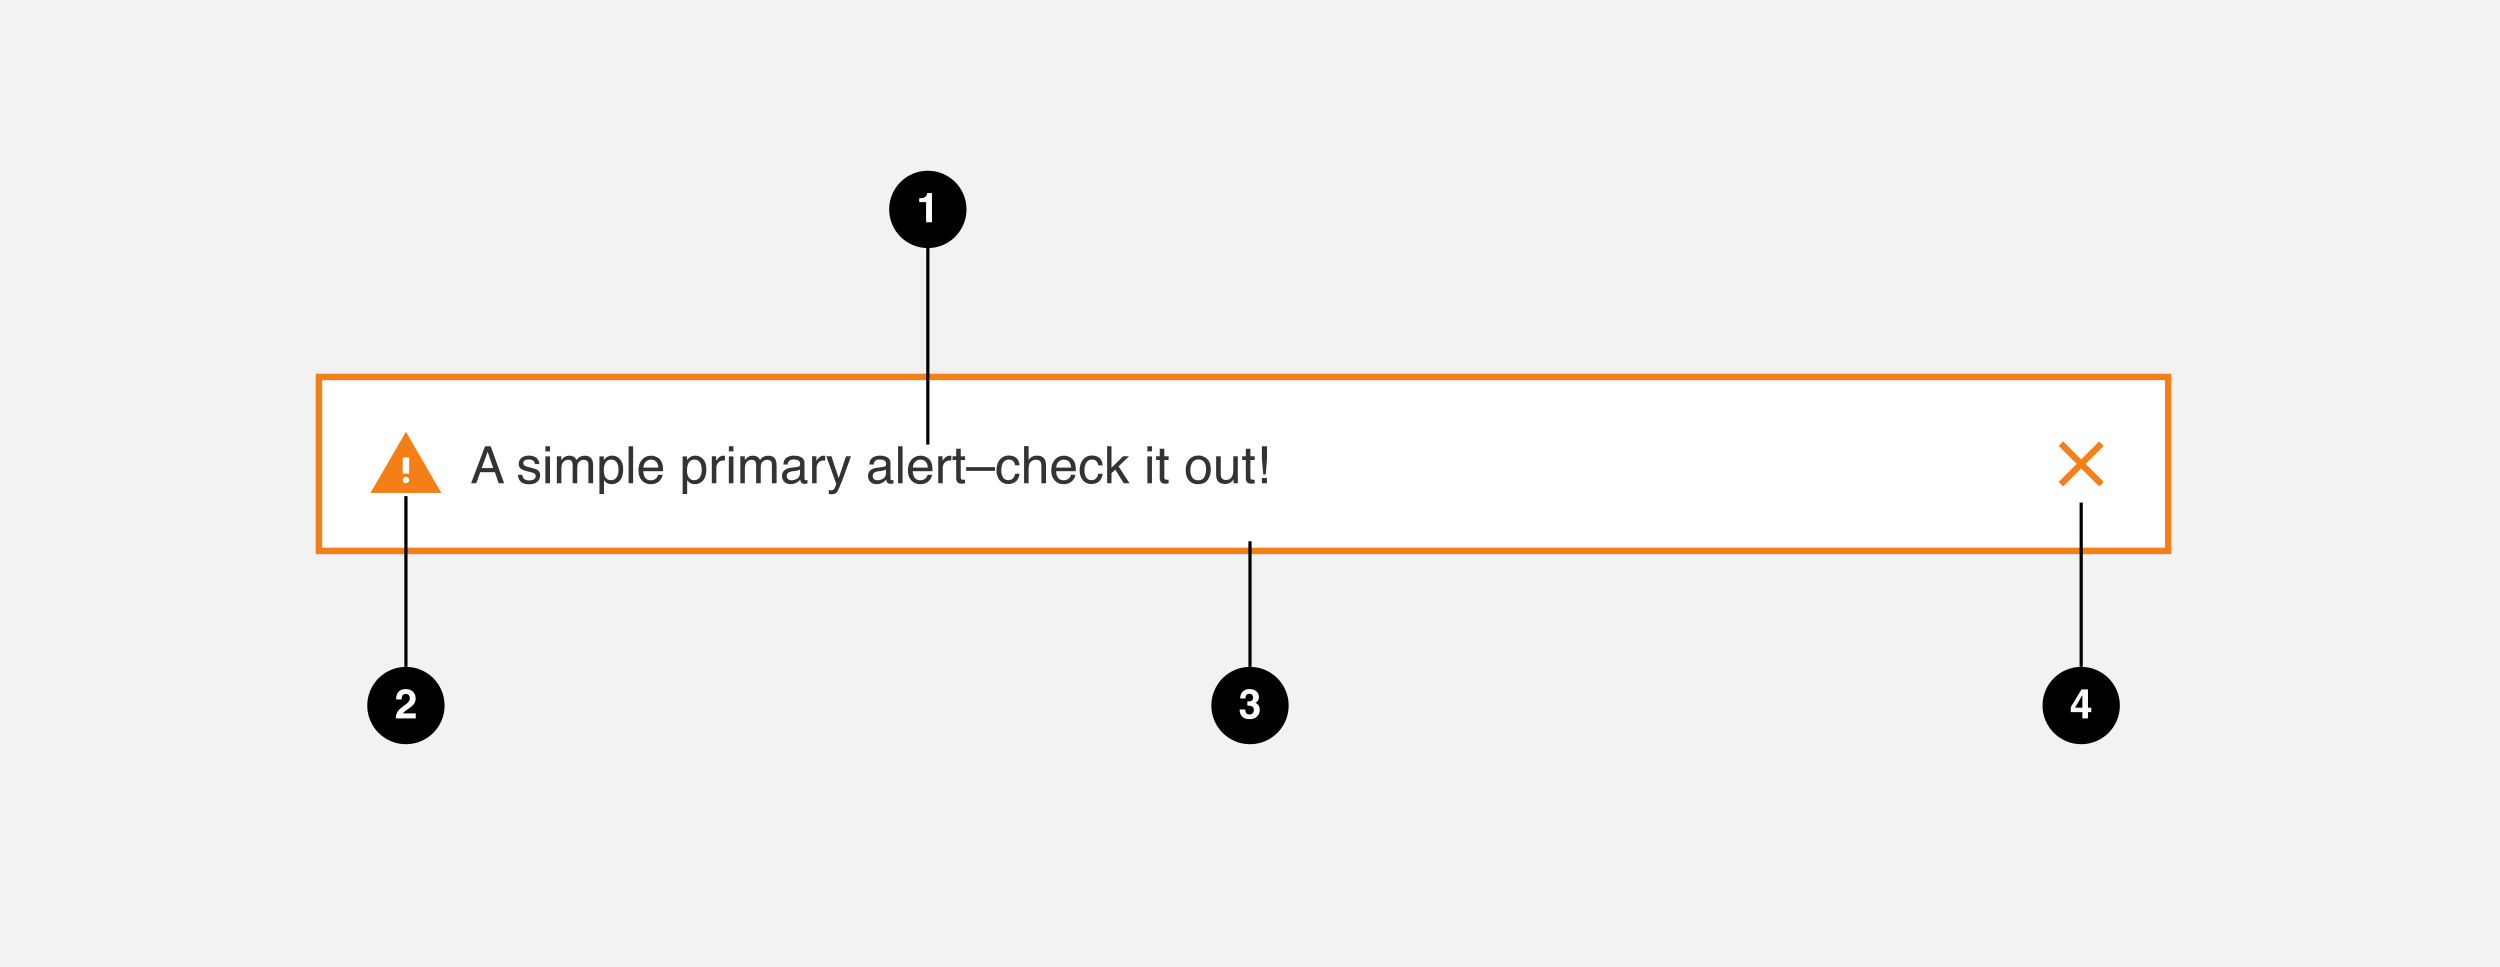
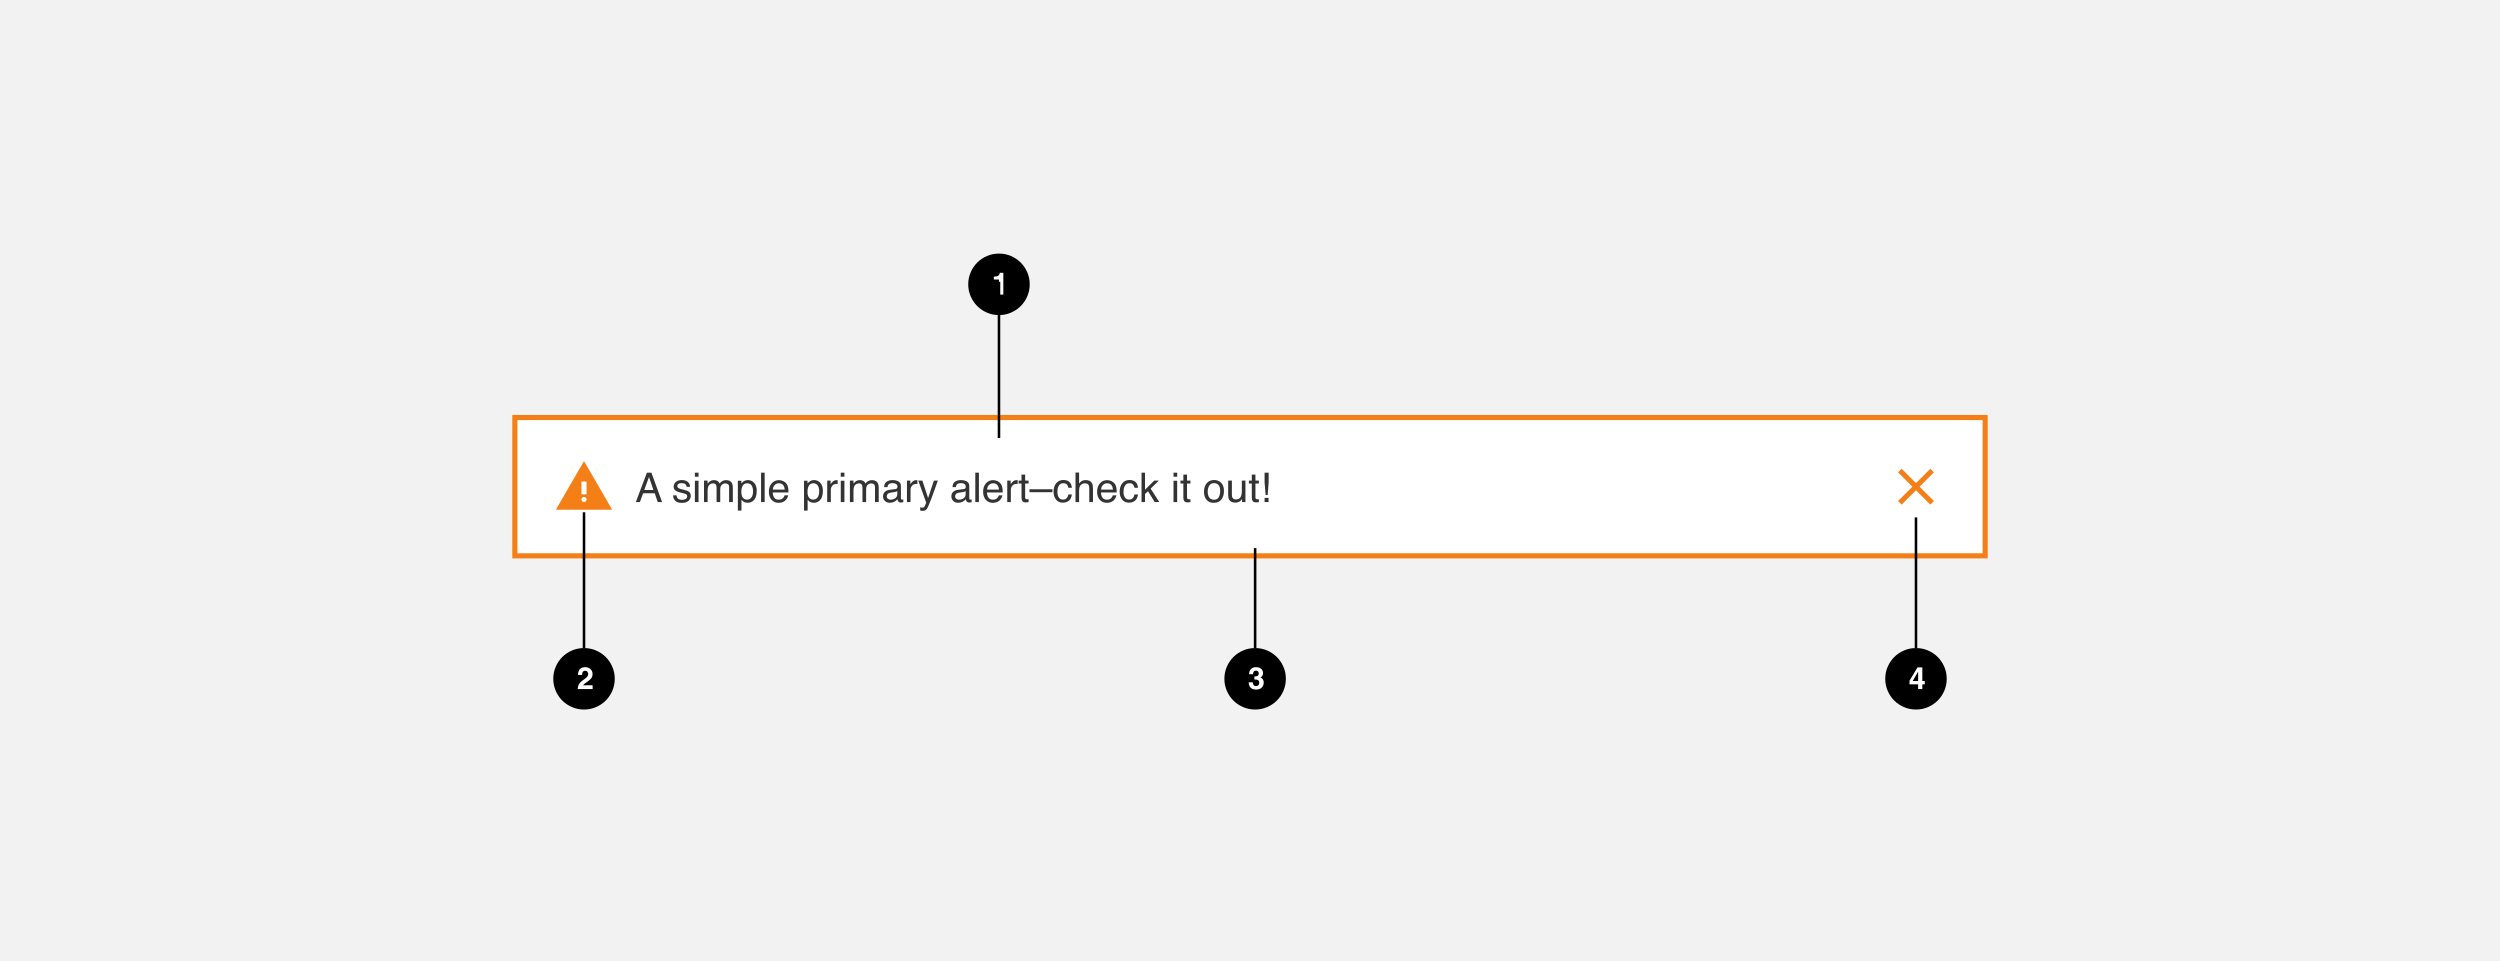
- <svg xmlns="http://www.w3.org/2000/svg" width="776" height="300" viewBox="0 0 776 300" fill="none">
-   <rect width="776" height="300" fill="#F2F2F2" />
-   <rect x="99" y="117" width="574" height="54" fill="white" />
-   <path d="M115 153L126 134L137 153L115 153ZM126 150C126.283 150 126.521 149.904 126.713 149.712C126.904 149.521 127 149.283 127 149C127 148.717 126.904 148.479 126.713 148.288C126.521 148.096 126.283 148 126 148C125.717 148 125.479 148.096 125.288 148.288C125.096 148.479 125 148.717 125 149C125 149.283 125.096 149.521 125.288 149.712C125.479 149.904 125.717 150 126 150ZM125 147L127 147L127 142L125 142L125 147Z" fill="#F57F17" />
-   <path d="M153.109 145.297L151.367 140.227L149.516 145.297H153.109ZM150.555 138.523H152.312L156.477 150H154.773L153.609 146.562H149.07L147.828 150H146.234L150.555 138.523ZM162.117 147.375C162.159 147.844 162.276 148.203 162.469 148.453C162.823 148.906 163.438 149.133 164.312 149.133C164.833 149.133 165.292 149.021 165.688 148.797C166.083 148.568 166.281 148.216 166.281 147.742C166.281 147.383 166.122 147.109 165.805 146.922C165.602 146.807 165.201 146.674 164.602 146.523L163.484 146.242C162.771 146.065 162.245 145.867 161.906 145.648C161.302 145.268 161 144.742 161 144.07C161 143.279 161.284 142.638 161.852 142.148C162.424 141.659 163.193 141.414 164.156 141.414C165.417 141.414 166.326 141.784 166.883 142.523C167.232 142.992 167.401 143.497 167.391 144.039H166.062C166.036 143.721 165.924 143.432 165.727 143.172C165.404 142.802 164.844 142.617 164.047 142.617C163.516 142.617 163.112 142.719 162.836 142.922C162.565 143.125 162.43 143.393 162.43 143.727C162.43 144.091 162.609 144.383 162.969 144.602C163.177 144.732 163.484 144.846 163.891 144.945L164.82 145.172C165.831 145.417 166.508 145.654 166.852 145.883C167.398 146.242 167.672 146.807 167.672 147.578C167.672 148.323 167.388 148.966 166.82 149.508C166.258 150.049 165.398 150.32 164.242 150.32C162.997 150.32 162.115 150.039 161.594 149.477C161.078 148.909 160.802 148.208 160.766 147.375H162.117ZM169.281 141.672H170.711V150H169.281V141.672ZM169.281 138.523H170.711V140.117H169.281V138.523ZM172.844 141.633H174.234V142.82C174.568 142.409 174.87 142.109 175.141 141.922C175.604 141.604 176.13 141.445 176.719 141.445C177.385 141.445 177.922 141.609 178.328 141.938C178.557 142.125 178.766 142.401 178.953 142.766C179.266 142.318 179.633 141.987 180.055 141.773C180.477 141.555 180.951 141.445 181.477 141.445C182.602 141.445 183.367 141.852 183.773 142.664C183.992 143.102 184.102 143.69 184.102 144.43V150H182.641V144.188C182.641 143.63 182.5 143.247 182.219 143.039C181.943 142.831 181.604 142.727 181.203 142.727C180.651 142.727 180.174 142.911 179.773 143.281C179.378 143.651 179.18 144.268 179.18 145.133V150H177.75V144.539C177.75 143.971 177.682 143.557 177.547 143.297C177.333 142.906 176.935 142.711 176.352 142.711C175.82 142.711 175.336 142.917 174.898 143.328C174.466 143.74 174.25 144.484 174.25 145.562V150H172.844V141.633ZM189.703 149.055C190.359 149.055 190.904 148.781 191.336 148.234C191.773 147.682 191.992 146.859 191.992 145.766C191.992 145.099 191.896 144.526 191.703 144.047C191.339 143.125 190.672 142.664 189.703 142.664C188.729 142.664 188.062 143.151 187.703 144.125C187.51 144.646 187.414 145.307 187.414 146.109C187.414 146.755 187.51 147.305 187.703 147.758C188.068 148.622 188.734 149.055 189.703 149.055ZM186.062 141.672H187.43V142.781C187.711 142.401 188.018 142.107 188.352 141.898C188.826 141.586 189.383 141.43 190.023 141.43C190.971 141.43 191.776 141.794 192.438 142.523C193.099 143.247 193.43 144.284 193.43 145.633C193.43 147.456 192.953 148.758 192 149.539C191.396 150.034 190.693 150.281 189.891 150.281C189.26 150.281 188.732 150.143 188.305 149.867C188.055 149.711 187.776 149.443 187.469 149.062V153.336H186.062V141.672ZM195.117 138.523H196.523V150H195.117V138.523ZM202.125 141.445C202.719 141.445 203.294 141.586 203.852 141.867C204.409 142.143 204.833 142.503 205.125 142.945C205.406 143.367 205.594 143.859 205.688 144.422C205.771 144.807 205.812 145.422 205.812 146.266H199.68C199.706 147.115 199.906 147.797 200.281 148.312C200.656 148.823 201.237 149.078 202.023 149.078C202.758 149.078 203.344 148.836 203.781 148.352C204.031 148.07 204.208 147.745 204.312 147.375H205.695C205.659 147.682 205.536 148.026 205.328 148.406C205.125 148.781 204.896 149.089 204.641 149.328C204.214 149.745 203.685 150.026 203.055 150.172C202.716 150.255 202.333 150.297 201.906 150.297C200.865 150.297 199.982 149.919 199.258 149.164C198.534 148.404 198.172 147.341 198.172 145.977C198.172 144.633 198.536 143.542 199.266 142.703C199.995 141.865 200.948 141.445 202.125 141.445ZM204.367 145.148C204.31 144.539 204.177 144.052 203.969 143.688C203.583 143.01 202.94 142.672 202.039 142.672C201.393 142.672 200.852 142.906 200.414 143.375C199.977 143.839 199.745 144.43 199.719 145.148H204.367ZM215.531 149.055C216.188 149.055 216.732 148.781 217.164 148.234C217.602 147.682 217.82 146.859 217.82 145.766C217.82 145.099 217.724 144.526 217.531 144.047C217.167 143.125 216.5 142.664 215.531 142.664C214.557 142.664 213.891 143.151 213.531 144.125C213.339 144.646 213.242 145.307 213.242 146.109C213.242 146.755 213.339 147.305 213.531 147.758C213.896 148.622 214.562 149.055 215.531 149.055ZM211.891 141.672H213.258V142.781C213.539 142.401 213.846 142.107 214.18 141.898C214.654 141.586 215.211 141.43 215.852 141.43C216.799 141.43 217.604 141.794 218.266 142.523C218.927 143.247 219.258 144.284 219.258 145.633C219.258 147.456 218.781 148.758 217.828 149.539C217.224 150.034 216.521 150.281 215.719 150.281C215.089 150.281 214.56 150.143 214.133 149.867C213.883 149.711 213.604 149.443 213.297 149.062V153.336H211.891V141.672ZM220.945 141.633H222.281V143.078C222.391 142.797 222.659 142.456 223.086 142.055C223.513 141.648 224.005 141.445 224.562 141.445C224.589 141.445 224.633 141.448 224.695 141.453C224.758 141.458 224.865 141.469 225.016 141.484V142.969C224.932 142.953 224.854 142.943 224.781 142.938C224.714 142.932 224.638 142.93 224.555 142.93C223.846 142.93 223.302 143.159 222.922 143.617C222.542 144.07 222.352 144.594 222.352 145.188V150H220.945V141.633ZM226.234 141.672H227.664V150H226.234V141.672ZM226.234 138.523H227.664V140.117H226.234V138.523ZM229.797 141.633H231.188V142.82C231.521 142.409 231.823 142.109 232.094 141.922C232.557 141.604 233.083 141.445 233.672 141.445C234.339 141.445 234.875 141.609 235.281 141.938C235.51 142.125 235.719 142.401 235.906 142.766C236.219 142.318 236.586 141.987 237.008 141.773C237.43 141.555 237.904 141.445 238.43 141.445C239.555 141.445 240.32 141.852 240.727 142.664C240.945 143.102 241.055 143.69 241.055 144.43V150H239.594V144.188C239.594 143.63 239.453 143.247 239.172 143.039C238.896 142.831 238.557 142.727 238.156 142.727C237.604 142.727 237.128 142.911 236.727 143.281C236.331 143.651 236.133 144.268 236.133 145.133V150H234.703V144.539C234.703 143.971 234.635 143.557 234.5 143.297C234.286 142.906 233.888 142.711 233.305 142.711C232.773 142.711 232.289 142.917 231.852 143.328C231.419 143.74 231.203 144.484 231.203 145.562V150H229.797V141.633ZM244.203 147.773C244.203 148.18 244.352 148.5 244.648 148.734C244.945 148.969 245.297 149.086 245.703 149.086C246.198 149.086 246.677 148.971 247.141 148.742C247.922 148.362 248.312 147.74 248.312 146.875V145.742C248.141 145.852 247.919 145.943 247.648 146.016C247.378 146.089 247.112 146.141 246.852 146.172L246 146.281C245.49 146.349 245.107 146.456 244.852 146.602C244.419 146.846 244.203 147.237 244.203 147.773ZM247.609 144.93C247.932 144.888 248.148 144.753 248.258 144.523C248.32 144.398 248.352 144.219 248.352 143.984C248.352 143.505 248.18 143.159 247.836 142.945C247.497 142.727 247.01 142.617 246.375 142.617C245.641 142.617 245.12 142.815 244.812 143.211C244.641 143.43 244.529 143.755 244.477 144.188H243.164C243.19 143.156 243.523 142.44 244.164 142.039C244.81 141.633 245.557 141.43 246.406 141.43C247.391 141.43 248.19 141.617 248.805 141.992C249.414 142.367 249.719 142.951 249.719 143.742V148.562C249.719 148.708 249.747 148.826 249.805 148.914C249.867 149.003 249.995 149.047 250.188 149.047C250.25 149.047 250.32 149.044 250.398 149.039C250.477 149.029 250.56 149.016 250.648 149V150.039C250.43 150.102 250.263 150.141 250.148 150.156C250.034 150.172 249.878 150.18 249.68 150.18C249.195 150.18 248.844 150.008 248.625 149.664C248.51 149.482 248.43 149.224 248.383 148.891C248.096 149.266 247.685 149.591 247.148 149.867C246.612 150.143 246.021 150.281 245.375 150.281C244.599 150.281 243.964 150.047 243.469 149.578C242.979 149.104 242.734 148.513 242.734 147.805C242.734 147.029 242.977 146.427 243.461 146C243.945 145.573 244.581 145.31 245.367 145.211L247.609 144.93ZM252.07 141.633H253.406V143.078C253.516 142.797 253.784 142.456 254.211 142.055C254.638 141.648 255.13 141.445 255.688 141.445C255.714 141.445 255.758 141.448 255.82 141.453C255.883 141.458 255.99 141.469 256.141 141.484V142.969C256.057 142.953 255.979 142.943 255.906 142.938C255.839 142.932 255.763 142.93 255.68 142.93C254.971 142.93 254.427 143.159 254.047 143.617C253.667 144.07 253.477 144.594 253.477 145.188V150H252.07V141.633ZM262.586 141.633H264.141C263.943 142.169 263.503 143.393 262.82 145.305C262.31 146.742 261.883 147.914 261.539 148.82C260.727 150.956 260.154 152.258 259.82 152.727C259.487 153.195 258.914 153.43 258.102 153.43C257.904 153.43 257.75 153.422 257.641 153.406C257.536 153.391 257.406 153.362 257.25 153.32V152.039C257.495 152.107 257.672 152.148 257.781 152.164C257.891 152.18 257.987 152.188 258.07 152.188C258.331 152.188 258.521 152.143 258.641 152.055C258.766 151.971 258.87 151.867 258.953 151.742C258.979 151.701 259.073 151.487 259.234 151.102C259.396 150.716 259.513 150.43 259.586 150.242L256.492 141.633H258.086L260.328 148.445L262.586 141.633ZM270.891 147.773C270.891 148.18 271.039 148.5 271.336 148.734C271.633 148.969 271.984 149.086 272.391 149.086C272.885 149.086 273.365 148.971 273.828 148.742C274.609 148.362 275 147.74 275 146.875V145.742C274.828 145.852 274.607 145.943 274.336 146.016C274.065 146.089 273.799 146.141 273.539 146.172L272.688 146.281C272.177 146.349 271.794 146.456 271.539 146.602C271.107 146.846 270.891 147.237 270.891 147.773ZM274.297 144.93C274.62 144.888 274.836 144.753 274.945 144.523C275.008 144.398 275.039 144.219 275.039 143.984C275.039 143.505 274.867 143.159 274.523 142.945C274.185 142.727 273.698 142.617 273.062 142.617C272.328 142.617 271.807 142.815 271.5 143.211C271.328 143.43 271.216 143.755 271.164 144.188H269.852C269.878 143.156 270.211 142.44 270.852 142.039C271.497 141.633 272.245 141.43 273.094 141.43C274.078 141.43 274.878 141.617 275.492 141.992C276.102 142.367 276.406 142.951 276.406 143.742V148.562C276.406 148.708 276.435 148.826 276.492 148.914C276.555 149.003 276.682 149.047 276.875 149.047C276.938 149.047 277.008 149.044 277.086 149.039C277.164 149.029 277.247 149.016 277.336 149V150.039C277.117 150.102 276.951 150.141 276.836 150.156C276.721 150.172 276.565 150.18 276.367 150.18C275.883 150.18 275.531 150.008 275.312 149.664C275.198 149.482 275.117 149.224 275.07 148.891C274.784 149.266 274.372 149.591 273.836 149.867C273.299 150.143 272.708 150.281 272.062 150.281C271.286 150.281 270.651 150.047 270.156 149.578C269.667 149.104 269.422 148.513 269.422 147.805C269.422 147.029 269.664 146.427 270.148 146C270.633 145.573 271.268 145.31 272.055 145.211L274.297 144.93ZM278.758 138.523H280.164V150H278.758V138.523ZM285.766 141.445C286.359 141.445 286.935 141.586 287.492 141.867C288.049 142.143 288.474 142.503 288.766 142.945C289.047 143.367 289.234 143.859 289.328 144.422C289.411 144.807 289.453 145.422 289.453 146.266H283.32C283.346 147.115 283.547 147.797 283.922 148.312C284.297 148.823 284.878 149.078 285.664 149.078C286.398 149.078 286.984 148.836 287.422 148.352C287.672 148.07 287.849 147.745 287.953 147.375H289.336C289.299 147.682 289.177 148.026 288.969 148.406C288.766 148.781 288.536 149.089 288.281 149.328C287.854 149.745 287.326 150.026 286.695 150.172C286.357 150.255 285.974 150.297 285.547 150.297C284.505 150.297 283.622 149.919 282.898 149.164C282.174 148.404 281.812 147.341 281.812 145.977C281.812 144.633 282.177 143.542 282.906 142.703C283.635 141.865 284.589 141.445 285.766 141.445ZM288.008 145.148C287.951 144.539 287.818 144.052 287.609 143.688C287.224 143.01 286.581 142.672 285.68 142.672C285.034 142.672 284.492 142.906 284.055 143.375C283.617 143.839 283.385 144.43 283.359 145.148H288.008ZM291.227 141.633H292.562V143.078C292.672 142.797 292.94 142.456 293.367 142.055C293.794 141.648 294.286 141.445 294.844 141.445C294.87 141.445 294.914 141.448 294.977 141.453C295.039 141.458 295.146 141.469 295.297 141.484V142.969C295.214 142.953 295.135 142.943 295.062 142.938C294.995 142.932 294.919 142.93 294.836 142.93C294.128 142.93 293.583 143.159 293.203 143.617C292.823 144.07 292.633 144.594 292.633 145.188V150H291.227V141.633ZM296.797 139.297H298.219V141.633H299.555V142.781H298.219V148.242C298.219 148.534 298.318 148.729 298.516 148.828C298.625 148.885 298.807 148.914 299.062 148.914C299.13 148.914 299.203 148.914 299.281 148.914C299.359 148.909 299.451 148.901 299.555 148.891V150C299.393 150.047 299.224 150.081 299.047 150.102C298.875 150.122 298.688 150.133 298.484 150.133C297.828 150.133 297.383 149.966 297.148 149.633C296.914 149.294 296.797 148.857 296.797 148.32V142.781H295.664V141.633H296.797V139.297ZM299.898 145H308.859V146.148H299.898V145ZM313.102 141.391C314.044 141.391 314.81 141.62 315.398 142.078C315.992 142.536 316.349 143.326 316.469 144.445H315.102C315.018 143.93 314.828 143.503 314.531 143.164C314.234 142.82 313.758 142.648 313.102 142.648C312.206 142.648 311.565 143.086 311.18 143.961C310.93 144.529 310.805 145.229 310.805 146.062C310.805 146.901 310.982 147.607 311.336 148.18C311.69 148.753 312.247 149.039 313.008 149.039C313.591 149.039 314.052 148.862 314.391 148.508C314.734 148.148 314.971 147.659 315.102 147.039H316.469C316.312 148.148 315.922 148.961 315.297 149.477C314.672 149.987 313.872 150.242 312.898 150.242C311.805 150.242 310.932 149.844 310.281 149.047C309.63 148.245 309.305 147.245 309.305 146.047C309.305 144.578 309.661 143.435 310.375 142.617C311.089 141.799 311.997 141.391 313.102 141.391ZM317.875 138.484H319.281V142.766C319.615 142.344 319.914 142.047 320.18 141.875C320.633 141.578 321.198 141.43 321.875 141.43C323.089 141.43 323.911 141.854 324.344 142.703C324.578 143.167 324.695 143.81 324.695 144.633V150H323.25V144.727C323.25 144.112 323.172 143.661 323.016 143.375C322.76 142.917 322.281 142.688 321.578 142.688C320.995 142.688 320.466 142.888 319.992 143.289C319.518 143.69 319.281 144.448 319.281 145.562V150H317.875V138.484ZM330.266 141.445C330.859 141.445 331.435 141.586 331.992 141.867C332.549 142.143 332.974 142.503 333.266 142.945C333.547 143.367 333.734 143.859 333.828 144.422C333.911 144.807 333.953 145.422 333.953 146.266H327.82C327.846 147.115 328.047 147.797 328.422 148.312C328.797 148.823 329.378 149.078 330.164 149.078C330.898 149.078 331.484 148.836 331.922 148.352C332.172 148.07 332.349 147.745 332.453 147.375H333.836C333.799 147.682 333.677 148.026 333.469 148.406C333.266 148.781 333.036 149.089 332.781 149.328C332.354 149.745 331.826 150.026 331.195 150.172C330.857 150.255 330.474 150.297 330.047 150.297C329.005 150.297 328.122 149.919 327.398 149.164C326.674 148.404 326.312 147.341 326.312 145.977C326.312 144.633 326.677 143.542 327.406 142.703C328.135 141.865 329.089 141.445 330.266 141.445ZM332.508 145.148C332.451 144.539 332.318 144.052 332.109 143.688C331.724 143.01 331.081 142.672 330.18 142.672C329.534 142.672 328.992 142.906 328.555 143.375C328.117 143.839 327.885 144.43 327.859 145.148H332.508ZM338.914 141.391C339.857 141.391 340.622 141.62 341.211 142.078C341.805 142.536 342.161 143.326 342.281 144.445H340.914C340.831 143.93 340.641 143.503 340.344 143.164C340.047 142.82 339.57 142.648 338.914 142.648C338.018 142.648 337.378 143.086 336.992 143.961C336.742 144.529 336.617 145.229 336.617 146.062C336.617 146.901 336.794 147.607 337.148 148.18C337.503 148.753 338.06 149.039 338.82 149.039C339.404 149.039 339.865 148.862 340.203 148.508C340.547 148.148 340.784 147.659 340.914 147.039H342.281C342.125 148.148 341.734 148.961 341.109 149.477C340.484 149.987 339.685 150.242 338.711 150.242C337.617 150.242 336.745 149.844 336.094 149.047C335.443 148.245 335.117 147.245 335.117 146.047C335.117 144.578 335.474 143.435 336.188 142.617C336.901 141.799 337.81 141.391 338.914 141.391ZM343.656 138.523H345.008V145.188L348.617 141.633H350.414L347.211 144.766L350.594 150H348.797L346.188 145.781L345.008 146.859V150H343.656V138.523ZM356.141 141.672H357.57V150H356.141V141.672ZM356.141 138.523H357.57V140.117H356.141V138.523ZM359.984 139.297H361.406V141.633H362.742V142.781H361.406V148.242C361.406 148.534 361.505 148.729 361.703 148.828C361.812 148.885 361.995 148.914 362.25 148.914C362.318 148.914 362.391 148.914 362.469 148.914C362.547 148.909 362.638 148.901 362.742 148.891V150C362.581 150.047 362.411 150.081 362.234 150.102C362.062 150.122 361.875 150.133 361.672 150.133C361.016 150.133 360.57 149.966 360.336 149.633C360.102 149.294 359.984 148.857 359.984 148.32V142.781H358.852V141.633H359.984V139.297ZM371.93 149.094C372.862 149.094 373.5 148.742 373.844 148.039C374.193 147.331 374.367 146.544 374.367 145.68C374.367 144.898 374.242 144.263 373.992 143.773C373.596 143.003 372.914 142.617 371.945 142.617C371.086 142.617 370.461 142.945 370.07 143.602C369.68 144.258 369.484 145.049 369.484 145.977C369.484 146.867 369.68 147.609 370.07 148.203C370.461 148.797 371.081 149.094 371.93 149.094ZM371.984 141.391C373.062 141.391 373.974 141.75 374.719 142.469C375.464 143.188 375.836 144.245 375.836 145.641C375.836 146.99 375.508 148.104 374.852 148.984C374.195 149.865 373.177 150.305 371.797 150.305C370.646 150.305 369.732 149.917 369.055 149.141C368.378 148.359 368.039 147.312 368.039 146C368.039 144.594 368.396 143.474 369.109 142.641C369.823 141.807 370.781 141.391 371.984 141.391ZM378.922 141.633V147.188C378.922 147.615 378.99 147.964 379.125 148.234C379.375 148.734 379.841 148.984 380.523 148.984C381.503 148.984 382.169 148.547 382.523 147.672C382.716 147.203 382.812 146.56 382.812 145.742V141.633H384.219V150H382.891L382.906 148.766C382.724 149.083 382.497 149.352 382.227 149.57C381.69 150.008 381.039 150.227 380.273 150.227C379.081 150.227 378.268 149.828 377.836 149.031C377.602 148.604 377.484 148.034 377.484 147.32V141.633H378.922ZM386.703 139.297H388.125V141.633H389.461V142.781H388.125V148.242C388.125 148.534 388.224 148.729 388.422 148.828C388.531 148.885 388.714 148.914 388.969 148.914C389.036 148.914 389.109 148.914 389.188 148.914C389.266 148.909 389.357 148.901 389.461 148.891V150C389.299 150.047 389.13 150.081 388.953 150.102C388.781 150.122 388.594 150.133 388.391 150.133C387.734 150.133 387.289 149.966 387.055 149.633C386.82 149.294 386.703 148.857 386.703 148.32V142.781H385.57V141.633H386.703V139.297ZM391.695 138.523H393.281V142.297L392.898 147.266H392.102L391.695 142.297V138.523ZM391.695 148.375H393.25V150H391.695V148.375Z" fill="#333333" />
-   <path d="M651.6 137L653 138.4L647.4 144L653 149.6L651.6 151L646 145.4L640.4 151L639 149.6L644.6 144L639 138.4L640.4 137L646 142.6L651.6 137Z" fill="#F57F17" />
-   <rect x="99" y="117" width="574" height="54" stroke="#F57F17" stroke-width="2" />
-   <path d="M126 231C124.34 231 122.78 230.685 121.32 230.054C119.86 229.425 118.59 228.57 117.51 227.49C116.43 226.41 115.575 225.14 114.946 223.68C114.315 222.22 114 220.66 114 219C114 217.34 114.315 215.78 114.946 214.32C115.575 212.86 116.43 211.59 117.51 210.51C118.59 209.43 119.86 208.575 121.32 207.944C122.78 207.315 124.34 207 126 207C127.66 207 129.22 207.315 130.68 207.944C132.14 208.575 133.41 209.43 134.49 210.51C135.57 211.59 136.425 212.86 137.054 214.32C137.685 215.78 138 217.34 138 219C138 220.66 137.685 222.22 137.054 223.68C136.425 225.14 135.57 226.41 134.49 227.49C133.41 228.57 132.14 229.425 130.68 230.054C129.22 230.685 127.66 231 126 231Z" fill="black" />
-   <path d="M126.888 215.781C126.675 215.527 126.371 215.4 125.975 215.4C125.433 215.4 125.065 215.602 124.869 216.006C124.756 216.24 124.69 216.61 124.669 217.119H122.938C122.967 216.348 123.106 215.725 123.356 215.25C123.831 214.346 124.675 213.894 125.888 213.894C126.846 213.894 127.608 214.16 128.175 214.694C128.742 215.223 129.025 215.925 129.025 216.8C129.025 217.471 128.825 218.067 128.425 218.587C128.163 218.933 127.731 219.319 127.131 219.744L126.419 220.25C125.973 220.567 125.667 220.796 125.5 220.937C125.338 221.079 125.2 221.244 125.088 221.431H129.044V223H122.838C122.854 222.35 122.994 221.756 123.256 221.219C123.51 220.615 124.11 219.975 125.056 219.3C125.877 218.712 126.408 218.292 126.65 218.037C127.021 217.642 127.206 217.208 127.206 216.737C127.206 216.354 127.1 216.035 126.888 215.781Z" fill="white" />
-   <path d="M388 231C386.34 231 384.78 230.685 383.32 230.054C381.86 229.425 380.59 228.57 379.51 227.49C378.43 226.41 377.575 225.14 376.946 223.68C376.315 222.22 376 220.66 376 219C376 217.34 376.315 215.78 376.946 214.32C377.575 212.86 378.43 211.59 379.51 210.51C380.59 209.43 381.86 208.575 383.32 207.944C384.78 207.315 386.34 207 388 207C389.66 207 391.22 207.315 392.68 207.944C394.14 208.575 395.41 209.43 396.49 210.51C397.57 211.59 398.425 212.86 399.054 214.32C399.685 215.78 400 217.34 400 219C400 220.66 399.685 222.22 399.054 223.68C398.425 225.14 397.57 226.41 396.49 227.49C395.41 228.57 394.14 229.425 392.68 230.054C391.22 230.685 389.66 231 388 231Z" fill="black" />
-   <path d="M386.888 215.744C386.688 216.01 386.592 216.367 386.6 216.812H384.938C384.954 216.362 385.031 215.935 385.169 215.531C385.315 215.177 385.544 214.85 385.856 214.55C386.09 214.337 386.367 214.175 386.688 214.062C387.008 213.95 387.402 213.894 387.869 213.894C388.735 213.894 389.433 214.119 389.963 214.569C390.496 215.015 390.763 215.615 390.763 216.369C390.763 216.902 390.604 217.352 390.288 217.719C390.088 217.948 389.879 218.104 389.663 218.187C389.825 218.187 390.058 218.327 390.363 218.606C390.817 219.027 391.044 219.602 391.044 220.331C391.044 221.098 390.777 221.773 390.244 222.356C389.715 222.935 388.929 223.225 387.888 223.225C386.604 223.225 385.713 222.806 385.213 221.969C384.95 221.523 384.804 220.94 384.775 220.219H386.525C386.525 220.581 386.583 220.881 386.7 221.119C386.917 221.556 387.31 221.775 387.881 221.775C388.231 221.775 388.535 221.656 388.794 221.419C389.056 221.177 389.188 220.831 389.188 220.381C389.188 219.785 388.946 219.387 388.463 219.187C388.188 219.075 387.754 219.019 387.163 219.019V217.744C387.742 217.735 388.146 217.679 388.375 217.575C388.771 217.4 388.969 217.046 388.969 216.512C388.969 216.167 388.867 215.885 388.663 215.669C388.463 215.452 388.179 215.344 387.813 215.344C387.392 215.344 387.083 215.477 386.888 215.744Z" fill="white" />
-   <path d="M646 231C644.34 231 642.78 230.685 641.32 230.054C639.86 229.425 638.59 228.57 637.51 227.49C636.43 226.41 635.575 225.14 634.946 223.68C634.315 222.22 634 220.66 634 219C634 217.34 634.315 215.78 634.946 214.32C635.575 212.86 636.43 211.59 637.51 210.51C638.59 209.43 639.86 208.575 641.32 207.944C642.78 207.315 644.34 207 646 207C647.66 207 649.22 207.315 650.68 207.944C652.14 208.575 653.41 209.43 654.49 210.51C655.57 211.59 656.425 212.86 657.054 214.32C657.685 215.78 658 217.34 658 219C658 220.66 657.685 222.22 657.054 223.68C656.425 225.14 655.57 226.41 654.49 227.49C653.41 228.57 652.14 229.425 650.68 230.054C649.22 230.685 647.66 231 646 231Z" fill="black" />
-   <path d="M649.131 219.656V221.05H648.106V223H646.363V221.05H642.775V219.494L646.106 213.994H648.106V219.656H649.131ZM644.094 219.656H646.363V215.744L644.094 219.656Z" fill="white" />
-   <path d="M288 77C286.34 77 284.78 76.685 283.32 76.054C281.86 75.425 280.59 74.57 279.51 73.49C278.43 72.41 277.575 71.14 276.946 69.68C276.315 68.22 276 66.66 276 65C276 63.34 276.315 61.78 276.946 60.32C277.575 58.86 278.43 57.59 279.51 56.51C280.59 55.43 281.86 54.575 283.32 53.944C284.78 53.315 286.34 53 288 53C289.66 53 291.22 53.315 292.68 53.944C294.14 54.575 295.41 55.43 296.49 56.51C297.57 57.59 298.425 58.86 299.054 60.32C299.685 61.78 300 63.34 300 65C300 66.66 299.685 68.22 299.054 69.68C298.425 71.14 297.57 72.41 296.49 73.49C295.41 74.57 294.14 75.425 292.68 76.054C291.22 76.685 289.66 77 288 77Z" fill="black" />
-   <path d="M289.281 69H287.456V62.75H285.325V61.538C285.888 61.513 286.281 61.475 286.506 61.425C286.865 61.346 287.156 61.188 287.381 60.95C287.535 60.788 287.652 60.571 287.731 60.3C287.777 60.138 287.8 60.017 287.8 59.938H289.281V69Z" fill="white" />
-   <path d="M126 207L126 154" stroke="black" />
-   <path d="M388 207L388 168" stroke="black" />
-   <path d="M646 207L646 156" stroke="black" />
-   <path d="M288 138L288 77" stroke="black" />
+ <svg xmlns="http://www.w3.org/2000/svg" width="976" height="375" viewBox="0 0 976 375" fill="none">
+   <rect width="976" height="375" fill="#F2F2F2" />
+   <rect x="201" y="163" width="574" height="54" fill="white" />
+   <path d="M217 199L228 180L239 199L217 199ZM228 196C228.283 196 228.521 195.904 228.713 195.712C228.904 195.521 229 195.283 229 195C229 194.717 228.904 194.479 228.713 194.288C228.521 194.096 228.283 194 228 194C227.717 194 227.479 194.096 227.288 194.288C227.096 194.479 227 194.717 227 195C227 195.283 227.096 195.521 227.288 195.712C227.479 195.904 227.717 196 228 196ZM227 193L229 193L229 188L227 188L227 193Z" fill="#F57F17" />
+   <path d="M255.109 191.297L253.367 186.227L251.516 191.297H255.109ZM252.555 184.523H254.312L258.477 196H256.773L255.609 192.562H251.07L249.828 196H248.234L252.555 184.523ZM264.117 193.375C264.159 193.844 264.276 194.203 264.469 194.453C264.823 194.906 265.438 195.133 266.312 195.133C266.833 195.133 267.292 195.021 267.688 194.797C268.083 194.568 268.281 194.216 268.281 193.742C268.281 193.383 268.122 193.109 267.805 192.922C267.602 192.807 267.201 192.674 266.602 192.523L265.484 192.242C264.771 192.065 264.245 191.867 263.906 191.648C263.302 191.268 263 190.742 263 190.07C263 189.279 263.284 188.638 263.852 188.148C264.424 187.659 265.193 187.414 266.156 187.414C267.417 187.414 268.326 187.784 268.883 188.523C269.232 188.992 269.401 189.497 269.391 190.039H268.062C268.036 189.721 267.924 189.432 267.727 189.172C267.404 188.802 266.844 188.617 266.047 188.617C265.516 188.617 265.112 188.719 264.836 188.922C264.565 189.125 264.43 189.393 264.43 189.727C264.43 190.091 264.609 190.383 264.969 190.602C265.177 190.732 265.484 190.846 265.891 190.945L266.82 191.172C267.831 191.417 268.508 191.654 268.852 191.883C269.398 192.242 269.672 192.807 269.672 193.578C269.672 194.323 269.388 194.966 268.82 195.508C268.258 196.049 267.398 196.32 266.242 196.32C264.997 196.32 264.115 196.039 263.594 195.477C263.078 194.909 262.802 194.208 262.766 193.375H264.117ZM271.281 187.672H272.711V196H271.281V187.672ZM271.281 184.523H272.711V186.117H271.281V184.523ZM274.844 187.633H276.234V188.82C276.568 188.409 276.87 188.109 277.141 187.922C277.604 187.604 278.13 187.445 278.719 187.445C279.385 187.445 279.922 187.609 280.328 187.938C280.557 188.125 280.766 188.401 280.953 188.766C281.266 188.318 281.633 187.987 282.055 187.773C282.477 187.555 282.951 187.445 283.477 187.445C284.602 187.445 285.367 187.852 285.773 188.664C285.992 189.102 286.102 189.69 286.102 190.43V196H284.641V190.188C284.641 189.63 284.5 189.247 284.219 189.039C283.943 188.831 283.604 188.727 283.203 188.727C282.651 188.727 282.174 188.911 281.773 189.281C281.378 189.651 281.18 190.268 281.18 191.133V196H279.75V190.539C279.75 189.971 279.682 189.557 279.547 189.297C279.333 188.906 278.935 188.711 278.352 188.711C277.82 188.711 277.336 188.917 276.898 189.328C276.466 189.74 276.25 190.484 276.25 191.562V196H274.844V187.633ZM291.703 195.055C292.359 195.055 292.904 194.781 293.336 194.234C293.773 193.682 293.992 192.859 293.992 191.766C293.992 191.099 293.896 190.526 293.703 190.047C293.339 189.125 292.672 188.664 291.703 188.664C290.729 188.664 290.062 189.151 289.703 190.125C289.51 190.646 289.414 191.307 289.414 192.109C289.414 192.755 289.51 193.305 289.703 193.758C290.068 194.622 290.734 195.055 291.703 195.055ZM288.062 187.672H289.43V188.781C289.711 188.401 290.018 188.107 290.352 187.898C290.826 187.586 291.383 187.43 292.023 187.43C292.971 187.43 293.776 187.794 294.438 188.523C295.099 189.247 295.43 190.284 295.43 191.633C295.43 193.456 294.953 194.758 294 195.539C293.396 196.034 292.693 196.281 291.891 196.281C291.26 196.281 290.732 196.143 290.305 195.867C290.055 195.711 289.776 195.443 289.469 195.062V199.336H288.062V187.672ZM297.117 184.523H298.523V196H297.117V184.523ZM304.125 187.445C304.719 187.445 305.294 187.586 305.852 187.867C306.409 188.143 306.833 188.503 307.125 188.945C307.406 189.367 307.594 189.859 307.688 190.422C307.771 190.807 307.812 191.422 307.812 192.266H301.68C301.706 193.115 301.906 193.797 302.281 194.312C302.656 194.823 303.237 195.078 304.023 195.078C304.758 195.078 305.344 194.836 305.781 194.352C306.031 194.07 306.208 193.745 306.312 193.375H307.695C307.659 193.682 307.536 194.026 307.328 194.406C307.125 194.781 306.896 195.089 306.641 195.328C306.214 195.745 305.685 196.026 305.055 196.172C304.716 196.255 304.333 196.297 303.906 196.297C302.865 196.297 301.982 195.919 301.258 195.164C300.534 194.404 300.172 193.341 300.172 191.977C300.172 190.633 300.536 189.542 301.266 188.703C301.995 187.865 302.948 187.445 304.125 187.445ZM306.367 191.148C306.31 190.539 306.177 190.052 305.969 189.688C305.583 189.01 304.94 188.672 304.039 188.672C303.393 188.672 302.852 188.906 302.414 189.375C301.977 189.839 301.745 190.43 301.719 191.148H306.367ZM317.531 195.055C318.188 195.055 318.732 194.781 319.164 194.234C319.602 193.682 319.82 192.859 319.82 191.766C319.82 191.099 319.724 190.526 319.531 190.047C319.167 189.125 318.5 188.664 317.531 188.664C316.557 188.664 315.891 189.151 315.531 190.125C315.339 190.646 315.242 191.307 315.242 192.109C315.242 192.755 315.339 193.305 315.531 193.758C315.896 194.622 316.562 195.055 317.531 195.055ZM313.891 187.672H315.258V188.781C315.539 188.401 315.846 188.107 316.18 187.898C316.654 187.586 317.211 187.43 317.852 187.43C318.799 187.43 319.604 187.794 320.266 188.523C320.927 189.247 321.258 190.284 321.258 191.633C321.258 193.456 320.781 194.758 319.828 195.539C319.224 196.034 318.521 196.281 317.719 196.281C317.089 196.281 316.56 196.143 316.133 195.867C315.883 195.711 315.604 195.443 315.297 195.062V199.336H313.891V187.672ZM322.945 187.633H324.281V189.078C324.391 188.797 324.659 188.456 325.086 188.055C325.513 187.648 326.005 187.445 326.562 187.445C326.589 187.445 326.633 187.448 326.695 187.453C326.758 187.458 326.865 187.469 327.016 187.484V188.969C326.932 188.953 326.854 188.943 326.781 188.938C326.714 188.932 326.638 188.93 326.555 188.93C325.846 188.93 325.302 189.159 324.922 189.617C324.542 190.07 324.352 190.594 324.352 191.188V196H322.945V187.633ZM328.234 187.672H329.664V196H328.234V187.672ZM328.234 184.523H329.664V186.117H328.234V184.523ZM331.797 187.633H333.188V188.82C333.521 188.409 333.823 188.109 334.094 187.922C334.557 187.604 335.083 187.445 335.672 187.445C336.339 187.445 336.875 187.609 337.281 187.938C337.51 188.125 337.719 188.401 337.906 188.766C338.219 188.318 338.586 187.987 339.008 187.773C339.43 187.555 339.904 187.445 340.43 187.445C341.555 187.445 342.32 187.852 342.727 188.664C342.945 189.102 343.055 189.69 343.055 190.43V196H341.594V190.188C341.594 189.63 341.453 189.247 341.172 189.039C340.896 188.831 340.557 188.727 340.156 188.727C339.604 188.727 339.128 188.911 338.727 189.281C338.331 189.651 338.133 190.268 338.133 191.133V196H336.703V190.539C336.703 189.971 336.635 189.557 336.5 189.297C336.286 188.906 335.888 188.711 335.305 188.711C334.773 188.711 334.289 188.917 333.852 189.328C333.419 189.74 333.203 190.484 333.203 191.562V196H331.797V187.633ZM346.203 193.773C346.203 194.18 346.352 194.5 346.648 194.734C346.945 194.969 347.297 195.086 347.703 195.086C348.198 195.086 348.677 194.971 349.141 194.742C349.922 194.362 350.312 193.74 350.312 192.875V191.742C350.141 191.852 349.919 191.943 349.648 192.016C349.378 192.089 349.112 192.141 348.852 192.172L348 192.281C347.49 192.349 347.107 192.456 346.852 192.602C346.419 192.846 346.203 193.237 346.203 193.773ZM349.609 190.93C349.932 190.888 350.148 190.753 350.258 190.523C350.32 190.398 350.352 190.219 350.352 189.984C350.352 189.505 350.18 189.159 349.836 188.945C349.497 188.727 349.01 188.617 348.375 188.617C347.641 188.617 347.12 188.815 346.812 189.211C346.641 189.43 346.529 189.755 346.477 190.188H345.164C345.19 189.156 345.523 188.44 346.164 188.039C346.81 187.633 347.557 187.43 348.406 187.43C349.391 187.43 350.19 187.617 350.805 187.992C351.414 188.367 351.719 188.951 351.719 189.742V194.562C351.719 194.708 351.747 194.826 351.805 194.914C351.867 195.003 351.995 195.047 352.188 195.047C352.25 195.047 352.32 195.044 352.398 195.039C352.477 195.029 352.56 195.016 352.648 195V196.039C352.43 196.102 352.263 196.141 352.148 196.156C352.034 196.172 351.878 196.18 351.68 196.18C351.195 196.18 350.844 196.008 350.625 195.664C350.51 195.482 350.43 195.224 350.383 194.891C350.096 195.266 349.685 195.591 349.148 195.867C348.612 196.143 348.021 196.281 347.375 196.281C346.599 196.281 345.964 196.047 345.469 195.578C344.979 195.104 344.734 194.513 344.734 193.805C344.734 193.029 344.977 192.427 345.461 192C345.945 191.573 346.581 191.31 347.367 191.211L349.609 190.93ZM354.07 187.633H355.406V189.078C355.516 188.797 355.784 188.456 356.211 188.055C356.638 187.648 357.13 187.445 357.688 187.445C357.714 187.445 357.758 187.448 357.82 187.453C357.883 187.458 357.99 187.469 358.141 187.484V188.969C358.057 188.953 357.979 188.943 357.906 188.938C357.839 188.932 357.763 188.93 357.68 188.93C356.971 188.93 356.427 189.159 356.047 189.617C355.667 190.07 355.477 190.594 355.477 191.188V196H354.07V187.633ZM364.586 187.633H366.141C365.943 188.169 365.503 189.393 364.82 191.305C364.31 192.742 363.883 193.914 363.539 194.82C362.727 196.956 362.154 198.258 361.82 198.727C361.487 199.195 360.914 199.43 360.102 199.43C359.904 199.43 359.75 199.422 359.641 199.406C359.536 199.391 359.406 199.362 359.25 199.32V198.039C359.495 198.107 359.672 198.148 359.781 198.164C359.891 198.18 359.987 198.188 360.07 198.188C360.331 198.188 360.521 198.143 360.641 198.055C360.766 197.971 360.87 197.867 360.953 197.742C360.979 197.701 361.073 197.487 361.234 197.102C361.396 196.716 361.513 196.43 361.586 196.242L358.492 187.633H360.086L362.328 194.445L364.586 187.633ZM372.891 193.773C372.891 194.18 373.039 194.5 373.336 194.734C373.633 194.969 373.984 195.086 374.391 195.086C374.885 195.086 375.365 194.971 375.828 194.742C376.609 194.362 377 193.74 377 192.875V191.742C376.828 191.852 376.607 191.943 376.336 192.016C376.065 192.089 375.799 192.141 375.539 192.172L374.688 192.281C374.177 192.349 373.794 192.456 373.539 192.602C373.107 192.846 372.891 193.237 372.891 193.773ZM376.297 190.93C376.62 190.888 376.836 190.753 376.945 190.523C377.008 190.398 377.039 190.219 377.039 189.984C377.039 189.505 376.867 189.159 376.523 188.945C376.185 188.727 375.698 188.617 375.062 188.617C374.328 188.617 373.807 188.815 373.5 189.211C373.328 189.43 373.216 189.755 373.164 190.188H371.852C371.878 189.156 372.211 188.44 372.852 188.039C373.497 187.633 374.245 187.43 375.094 187.43C376.078 187.43 376.878 187.617 377.492 187.992C378.102 188.367 378.406 188.951 378.406 189.742V194.562C378.406 194.708 378.435 194.826 378.492 194.914C378.555 195.003 378.682 195.047 378.875 195.047C378.938 195.047 379.008 195.044 379.086 195.039C379.164 195.029 379.247 195.016 379.336 195V196.039C379.117 196.102 378.951 196.141 378.836 196.156C378.721 196.172 378.565 196.18 378.367 196.18C377.883 196.18 377.531 196.008 377.312 195.664C377.198 195.482 377.117 195.224 377.07 194.891C376.784 195.266 376.372 195.591 375.836 195.867C375.299 196.143 374.708 196.281 374.062 196.281C373.286 196.281 372.651 196.047 372.156 195.578C371.667 195.104 371.422 194.513 371.422 193.805C371.422 193.029 371.664 192.427 372.148 192C372.633 191.573 373.268 191.31 374.055 191.211L376.297 190.93ZM380.758 184.523H382.164V196H380.758V184.523ZM387.766 187.445C388.359 187.445 388.935 187.586 389.492 187.867C390.049 188.143 390.474 188.503 390.766 188.945C391.047 189.367 391.234 189.859 391.328 190.422C391.411 190.807 391.453 191.422 391.453 192.266H385.32C385.346 193.115 385.547 193.797 385.922 194.312C386.297 194.823 386.878 195.078 387.664 195.078C388.398 195.078 388.984 194.836 389.422 194.352C389.672 194.07 389.849 193.745 389.953 193.375H391.336C391.299 193.682 391.177 194.026 390.969 194.406C390.766 194.781 390.536 195.089 390.281 195.328C389.854 195.745 389.326 196.026 388.695 196.172C388.357 196.255 387.974 196.297 387.547 196.297C386.505 196.297 385.622 195.919 384.898 195.164C384.174 194.404 383.812 193.341 383.812 191.977C383.812 190.633 384.177 189.542 384.906 188.703C385.635 187.865 386.589 187.445 387.766 187.445ZM390.008 191.148C389.951 190.539 389.818 190.052 389.609 189.688C389.224 189.01 388.581 188.672 387.68 188.672C387.034 188.672 386.492 188.906 386.055 189.375C385.617 189.839 385.385 190.43 385.359 191.148H390.008ZM393.227 187.633H394.562V189.078C394.672 188.797 394.94 188.456 395.367 188.055C395.794 187.648 396.286 187.445 396.844 187.445C396.87 187.445 396.914 187.448 396.977 187.453C397.039 187.458 397.146 187.469 397.297 187.484V188.969C397.214 188.953 397.135 188.943 397.062 188.938C396.995 188.932 396.919 188.93 396.836 188.93C396.128 188.93 395.583 189.159 395.203 189.617C394.823 190.07 394.633 190.594 394.633 191.188V196H393.227V187.633ZM398.797 185.297H400.219V187.633H401.555V188.781H400.219V194.242C400.219 194.534 400.318 194.729 400.516 194.828C400.625 194.885 400.807 194.914 401.062 194.914C401.13 194.914 401.203 194.914 401.281 194.914C401.359 194.909 401.451 194.901 401.555 194.891V196C401.393 196.047 401.224 196.081 401.047 196.102C400.875 196.122 400.688 196.133 400.484 196.133C399.828 196.133 399.383 195.966 399.148 195.633C398.914 195.294 398.797 194.857 398.797 194.32V188.781H397.664V187.633H398.797V185.297ZM401.898 191H410.859V192.148H401.898V191ZM415.102 187.391C416.044 187.391 416.81 187.62 417.398 188.078C417.992 188.536 418.349 189.326 418.469 190.445H417.102C417.018 189.93 416.828 189.503 416.531 189.164C416.234 188.82 415.758 188.648 415.102 188.648C414.206 188.648 413.565 189.086 413.18 189.961C412.93 190.529 412.805 191.229 412.805 192.062C412.805 192.901 412.982 193.607 413.336 194.18C413.69 194.753 414.247 195.039 415.008 195.039C415.591 195.039 416.052 194.862 416.391 194.508C416.734 194.148 416.971 193.659 417.102 193.039H418.469C418.312 194.148 417.922 194.961 417.297 195.477C416.672 195.987 415.872 196.242 414.898 196.242C413.805 196.242 412.932 195.844 412.281 195.047C411.63 194.245 411.305 193.245 411.305 192.047C411.305 190.578 411.661 189.435 412.375 188.617C413.089 187.799 413.997 187.391 415.102 187.391ZM419.875 184.484H421.281V188.766C421.615 188.344 421.914 188.047 422.18 187.875C422.633 187.578 423.198 187.43 423.875 187.43C425.089 187.43 425.911 187.854 426.344 188.703C426.578 189.167 426.695 189.81 426.695 190.633V196H425.25V190.727C425.25 190.112 425.172 189.661 425.016 189.375C424.76 188.917 424.281 188.688 423.578 188.688C422.995 188.688 422.466 188.888 421.992 189.289C421.518 189.69 421.281 190.448 421.281 191.562V196H419.875V184.484ZM432.266 187.445C432.859 187.445 433.435 187.586 433.992 187.867C434.549 188.143 434.974 188.503 435.266 188.945C435.547 189.367 435.734 189.859 435.828 190.422C435.911 190.807 435.953 191.422 435.953 192.266H429.82C429.846 193.115 430.047 193.797 430.422 194.312C430.797 194.823 431.378 195.078 432.164 195.078C432.898 195.078 433.484 194.836 433.922 194.352C434.172 194.07 434.349 193.745 434.453 193.375H435.836C435.799 193.682 435.677 194.026 435.469 194.406C435.266 194.781 435.036 195.089 434.781 195.328C434.354 195.745 433.826 196.026 433.195 196.172C432.857 196.255 432.474 196.297 432.047 196.297C431.005 196.297 430.122 195.919 429.398 195.164C428.674 194.404 428.312 193.341 428.312 191.977C428.312 190.633 428.677 189.542 429.406 188.703C430.135 187.865 431.089 187.445 432.266 187.445ZM434.508 191.148C434.451 190.539 434.318 190.052 434.109 189.688C433.724 189.01 433.081 188.672 432.18 188.672C431.534 188.672 430.992 188.906 430.555 189.375C430.117 189.839 429.885 190.43 429.859 191.148H434.508ZM440.914 187.391C441.857 187.391 442.622 187.62 443.211 188.078C443.805 188.536 444.161 189.326 444.281 190.445H442.914C442.831 189.93 442.641 189.503 442.344 189.164C442.047 188.82 441.57 188.648 440.914 188.648C440.018 188.648 439.378 189.086 438.992 189.961C438.742 190.529 438.617 191.229 438.617 192.062C438.617 192.901 438.794 193.607 439.148 194.18C439.503 194.753 440.06 195.039 440.82 195.039C441.404 195.039 441.865 194.862 442.203 194.508C442.547 194.148 442.784 193.659 442.914 193.039H444.281C444.125 194.148 443.734 194.961 443.109 195.477C442.484 195.987 441.685 196.242 440.711 196.242C439.617 196.242 438.745 195.844 438.094 195.047C437.443 194.245 437.117 193.245 437.117 192.047C437.117 190.578 437.474 189.435 438.188 188.617C438.901 187.799 439.81 187.391 440.914 187.391ZM445.656 184.523H447.008V191.188L450.617 187.633H452.414L449.211 190.766L452.594 196H450.797L448.188 191.781L447.008 192.859V196H445.656V184.523ZM458.141 187.672H459.57V196H458.141V187.672ZM458.141 184.523H459.57V186.117H458.141V184.523ZM461.984 185.297H463.406V187.633H464.742V188.781H463.406V194.242C463.406 194.534 463.505 194.729 463.703 194.828C463.812 194.885 463.995 194.914 464.25 194.914C464.318 194.914 464.391 194.914 464.469 194.914C464.547 194.909 464.638 194.901 464.742 194.891V196C464.581 196.047 464.411 196.081 464.234 196.102C464.062 196.122 463.875 196.133 463.672 196.133C463.016 196.133 462.57 195.966 462.336 195.633C462.102 195.294 461.984 194.857 461.984 194.32V188.781H460.852V187.633H461.984V185.297ZM473.93 195.094C474.862 195.094 475.5 194.742 475.844 194.039C476.193 193.331 476.367 192.544 476.367 191.68C476.367 190.898 476.242 190.263 475.992 189.773C475.596 189.003 474.914 188.617 473.945 188.617C473.086 188.617 472.461 188.945 472.07 189.602C471.68 190.258 471.484 191.049 471.484 191.977C471.484 192.867 471.68 193.609 472.07 194.203C472.461 194.797 473.081 195.094 473.93 195.094ZM473.984 187.391C475.062 187.391 475.974 187.75 476.719 188.469C477.464 189.188 477.836 190.245 477.836 191.641C477.836 192.99 477.508 194.104 476.852 194.984C476.195 195.865 475.177 196.305 473.797 196.305C472.646 196.305 471.732 195.917 471.055 195.141C470.378 194.359 470.039 193.312 470.039 192C470.039 190.594 470.396 189.474 471.109 188.641C471.823 187.807 472.781 187.391 473.984 187.391ZM480.922 187.633V193.188C480.922 193.615 480.99 193.964 481.125 194.234C481.375 194.734 481.841 194.984 482.523 194.984C483.503 194.984 484.169 194.547 484.523 193.672C484.716 193.203 484.812 192.56 484.812 191.742V187.633H486.219V196H484.891L484.906 194.766C484.724 195.083 484.497 195.352 484.227 195.57C483.69 196.008 483.039 196.227 482.273 196.227C481.081 196.227 480.268 195.828 479.836 195.031C479.602 194.604 479.484 194.034 479.484 193.32V187.633H480.922ZM488.703 185.297H490.125V187.633H491.461V188.781H490.125V194.242C490.125 194.534 490.224 194.729 490.422 194.828C490.531 194.885 490.714 194.914 490.969 194.914C491.036 194.914 491.109 194.914 491.188 194.914C491.266 194.909 491.357 194.901 491.461 194.891V196C491.299 196.047 491.13 196.081 490.953 196.102C490.781 196.122 490.594 196.133 490.391 196.133C489.734 196.133 489.289 195.966 489.055 195.633C488.82 195.294 488.703 194.857 488.703 194.32V188.781H487.57V187.633H488.703V185.297ZM493.695 184.523H495.281V188.297L494.898 193.266H494.102L493.695 188.297V184.523ZM493.695 194.375H495.25V196H493.695V194.375Z" fill="#333333" />
+   <path d="M753.6 183L755 184.4L749.4 190L755 195.6L753.6 197L748 191.4L742.4 197L741 195.6L746.6 190L741 184.4L742.4 183L748 188.6L753.6 183Z" fill="#F57F17" />
+   <rect x="201" y="163" width="574" height="54" stroke="#F57F17" stroke-width="2" />
+   <path d="M228 277C226.34 277 224.78 276.685 223.32 276.054C221.86 275.425 220.59 274.57 219.51 273.49C218.43 272.41 217.575 271.14 216.946 269.68C216.315 268.22 216 266.66 216 265C216 263.34 216.315 261.78 216.946 260.32C217.575 258.86 218.43 257.59 219.51 256.51C220.59 255.43 221.86 254.575 223.32 253.944C224.78 253.315 226.34 253 228 253C229.66 253 231.22 253.315 232.68 253.944C234.14 254.575 235.41 255.43 236.49 256.51C237.57 257.59 238.425 258.86 239.054 260.32C239.685 261.78 240 263.34 240 265C240 266.66 239.685 268.22 239.054 269.68C238.425 271.14 237.57 272.41 236.49 273.49C235.41 274.57 234.14 275.425 232.68 276.054C231.22 276.685 229.66 277 228 277Z" fill="black" />
+   <path d="M229.332 262.232C229.133 261.994 228.848 261.875 228.477 261.875C227.969 261.875 227.623 262.064 227.439 262.443C227.334 262.662 227.271 263.01 227.252 263.486H225.629C225.656 262.764 225.787 262.18 226.021 261.734C226.467 260.887 227.258 260.463 228.395 260.463C229.293 260.463 230.008 260.713 230.539 261.213C231.07 261.709 231.336 262.367 231.336 263.188C231.336 263.816 231.148 264.375 230.773 264.863C230.527 265.188 230.123 265.549 229.561 265.947L228.893 266.422C228.475 266.719 228.188 266.934 228.031 267.066C227.879 267.199 227.75 267.354 227.645 267.529H231.354V269H225.535C225.551 268.391 225.682 267.834 225.928 267.33C226.166 266.764 226.729 266.164 227.615 265.531C228.385 264.98 228.883 264.586 229.109 264.348C229.457 263.977 229.631 263.57 229.631 263.129C229.631 262.77 229.531 262.471 229.332 262.232Z" fill="white" />
+   <path d="M490 277C488.34 277 486.78 276.685 485.32 276.054C483.86 275.425 482.59 274.57 481.51 273.49C480.43 272.41 479.575 271.14 478.946 269.68C478.315 268.22 478 266.66 478 265C478 263.34 478.315 261.78 478.946 260.32C479.575 258.86 480.43 257.59 481.51 256.51C482.59 255.43 483.86 254.575 485.32 253.944C486.78 253.315 488.34 253 490 253C491.66 253 493.22 253.315 494.68 253.944C496.14 254.575 497.41 255.43 498.49 256.51C499.57 257.59 500.425 258.86 501.054 260.32C501.685 261.78 502 263.34 502 265C502 266.66 501.685 268.22 501.054 269.68C500.425 271.14 499.57 272.41 498.49 273.49C497.41 274.57 496.14 275.425 494.68 276.054C493.22 276.685 491.66 277 490 277Z" fill="black" />
+   <path d="M489.457 262.197C489.27 262.447 489.18 262.781 489.188 263.199H487.629C487.645 262.777 487.717 262.377 487.846 261.998C487.982 261.666 488.197 261.359 488.49 261.078C488.709 260.879 488.969 260.727 489.27 260.621C489.57 260.516 489.939 260.463 490.377 260.463C491.189 260.463 491.844 260.674 492.34 261.096C492.84 261.514 493.09 262.076 493.09 262.783C493.09 263.283 492.941 263.705 492.645 264.049C492.457 264.264 492.262 264.41 492.059 264.488C492.211 264.488 492.43 264.619 492.715 264.881C493.141 265.275 493.354 265.814 493.354 266.498C493.354 267.217 493.104 267.85 492.604 268.396C492.107 268.939 491.371 269.211 490.395 269.211C489.191 269.211 488.355 268.818 487.887 268.033C487.641 267.615 487.504 267.068 487.477 266.393H489.117C489.117 266.732 489.172 267.014 489.281 267.236C489.484 267.646 489.854 267.852 490.389 267.852C490.717 267.852 491.002 267.74 491.244 267.518C491.49 267.291 491.613 266.967 491.613 266.545C491.613 265.986 491.387 265.613 490.934 265.426C490.676 265.32 490.27 265.268 489.715 265.268V264.072C490.258 264.064 490.637 264.012 490.852 263.914C491.223 263.75 491.408 263.418 491.408 262.918C491.408 262.594 491.312 262.33 491.121 262.127C490.934 261.924 490.668 261.822 490.324 261.822C489.93 261.822 489.641 261.947 489.457 262.197Z" fill="white" />
+   <path d="M748 277C746.34 277 744.78 276.685 743.32 276.054C741.86 275.425 740.59 274.57 739.51 273.49C738.43 272.41 737.575 271.14 736.946 269.68C736.315 268.22 736 266.66 736 265C736 263.34 736.315 261.78 736.946 260.32C737.575 258.86 738.43 257.59 739.51 256.51C740.59 255.43 741.86 254.575 743.32 253.944C744.78 253.315 746.34 253 748 253C749.66 253 751.22 253.315 752.68 253.944C754.14 254.575 755.41 255.43 756.49 256.51C757.57 257.59 758.425 258.86 759.054 260.32C759.685 261.78 760 263.34 760 265C760 266.66 759.685 268.22 759.054 269.68C758.425 271.14 757.57 272.41 756.49 273.49C755.41 274.57 754.14 275.425 752.68 276.054C751.22 276.685 749.66 277 748 277Z" fill="black" />
+   <path d="M751.436 265.865V267.172H750.475V269H748.84V267.172H745.477V265.713L748.6 260.557H750.475V265.865H751.436ZM746.713 265.865H748.84V262.197L746.713 265.865Z" fill="white" />
+   <path d="M390 123C388.34 123 386.78 122.685 385.32 122.054C383.86 121.425 382.59 120.57 381.51 119.49C380.43 118.41 379.575 117.14 378.946 115.68C378.315 114.22 378 112.66 378 111C378 109.34 378.315 107.78 378.946 106.32C379.575 104.86 380.43 103.59 381.51 102.51C382.59 101.43 383.86 100.575 385.32 99.944C386.78 99.315 388.34 99 390 99C391.66 99 393.22 99.315 394.68 99.944C396.14 100.575 397.41 101.43 398.49 102.51C399.57 103.59 400.425 104.86 401.054 106.32C401.685 107.78 402 109.34 402 111C402 112.66 401.685 114.22 401.054 115.68C400.425 117.14 399.57 118.41 398.49 119.49C397.41 120.57 396.14 121.425 394.68 122.054C393.22 122.685 391.66 123 390 123Z" fill="black" />
+   <path d="M391.701 115H389.99V109.141H387.992V108.004C388.52 107.98 388.889 107.945 389.1 107.898C389.436 107.824 389.709 107.676 389.92 107.453C390.064 107.301 390.174 107.098 390.248 106.844C390.291 106.691 390.312 106.578 390.312 106.504H391.701V115Z" fill="white" />
+   <path d="M228 253L228 200" stroke="black" />
+   <path d="M490 253L490 214" stroke="black" />
+   <path d="M748 253L748 202" stroke="black" />
+   <path d="M390 171L390 110" stroke="black" />
</svg>
